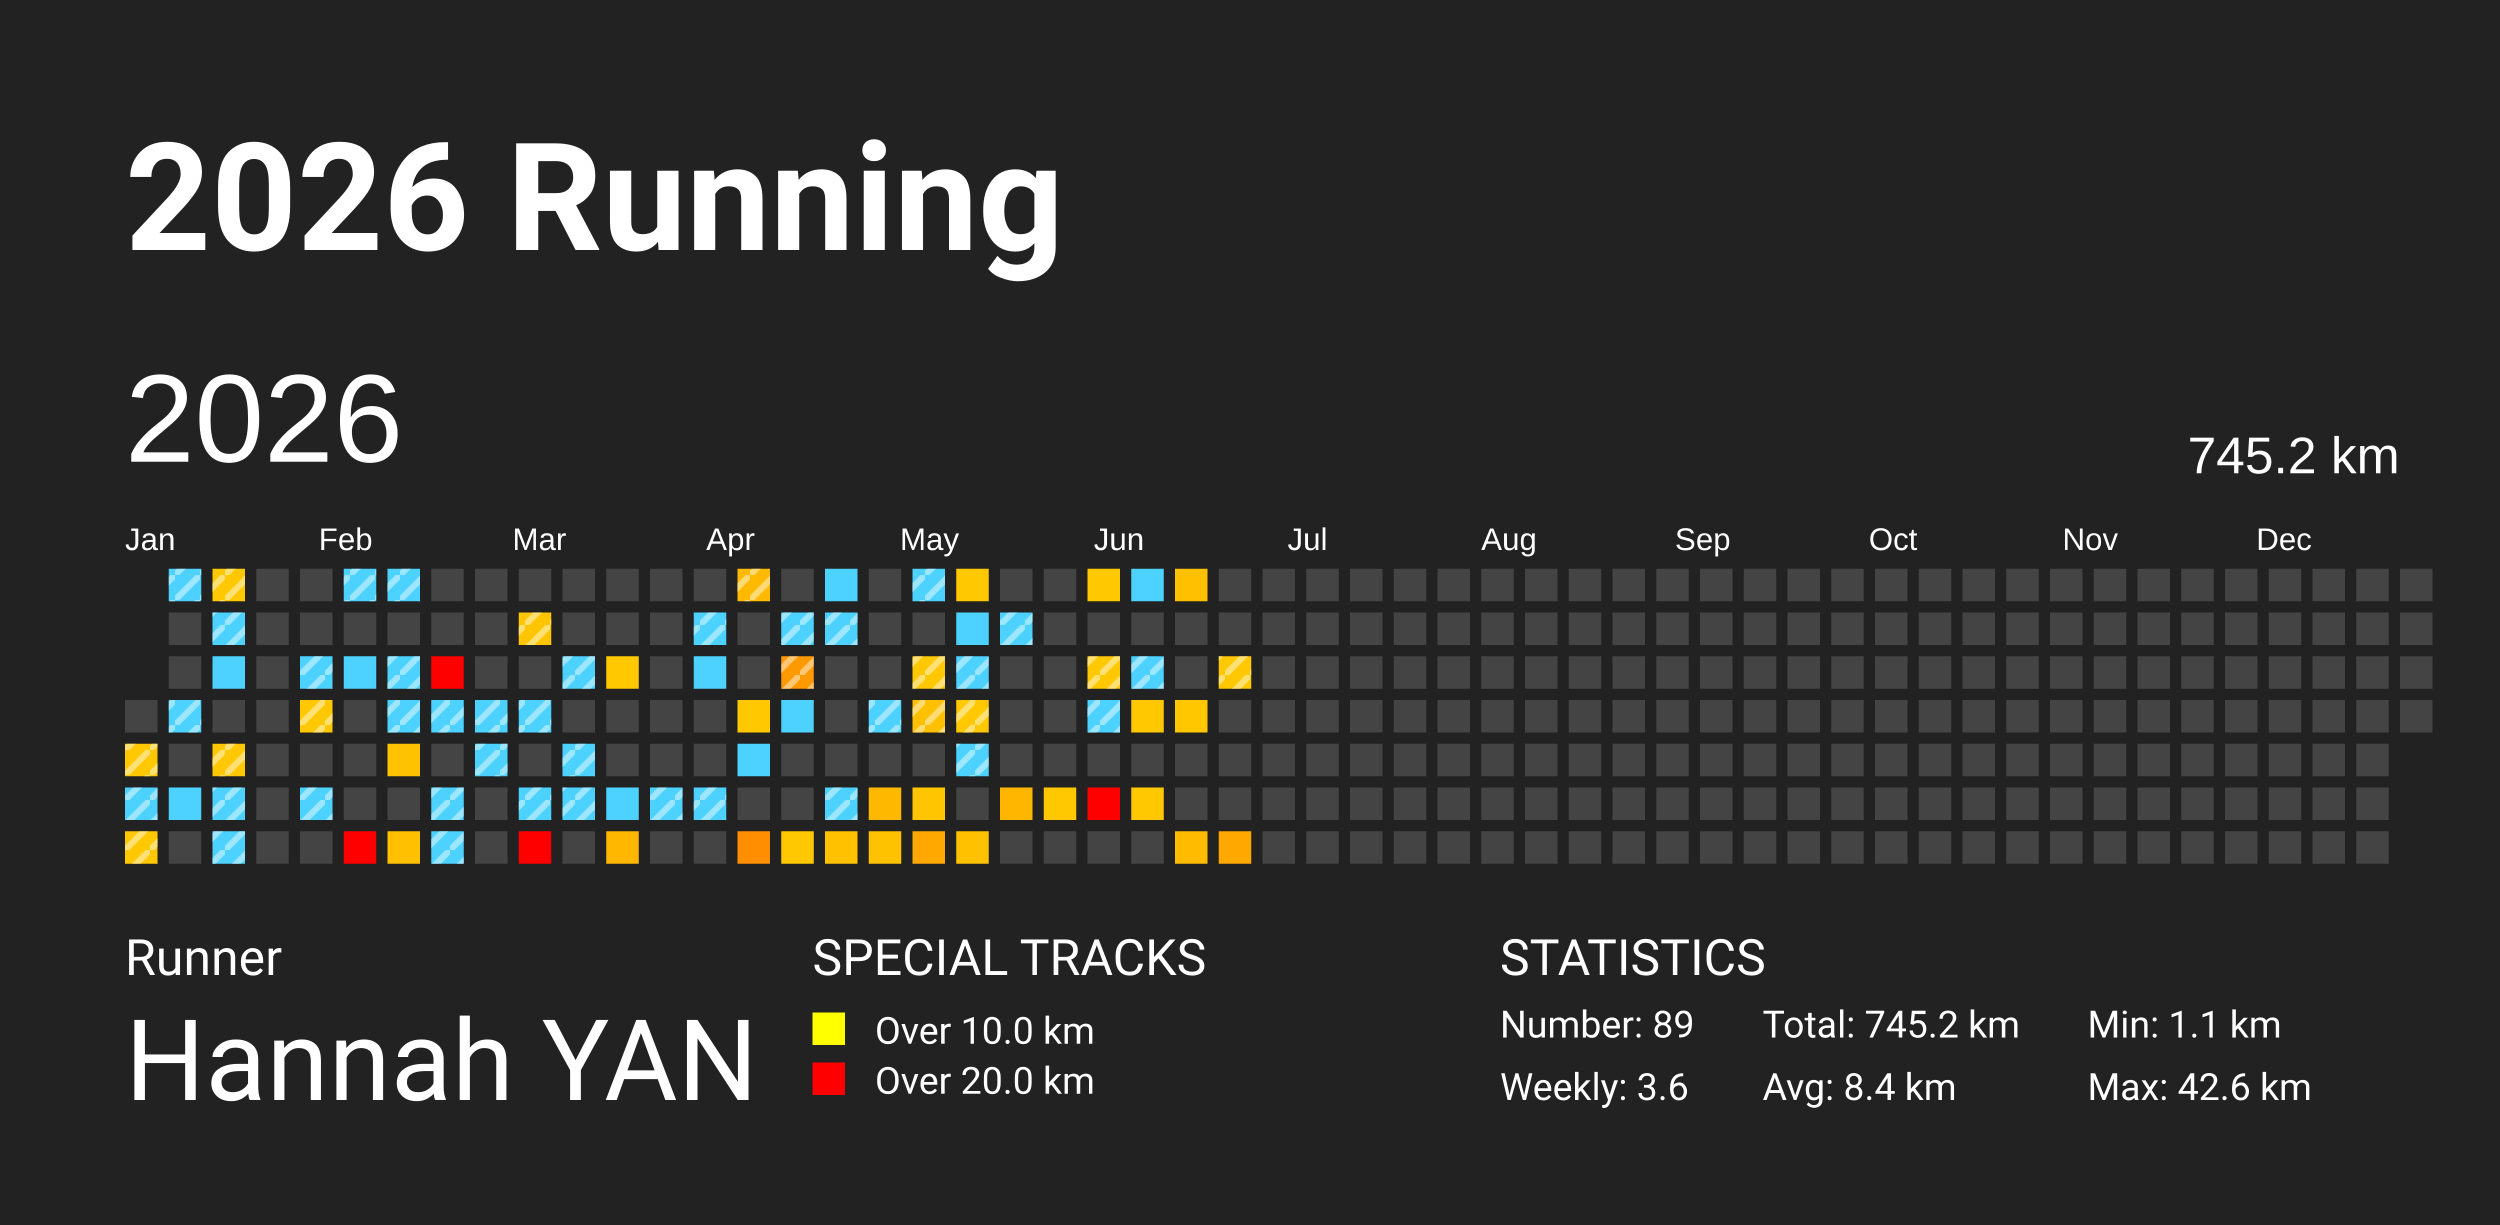
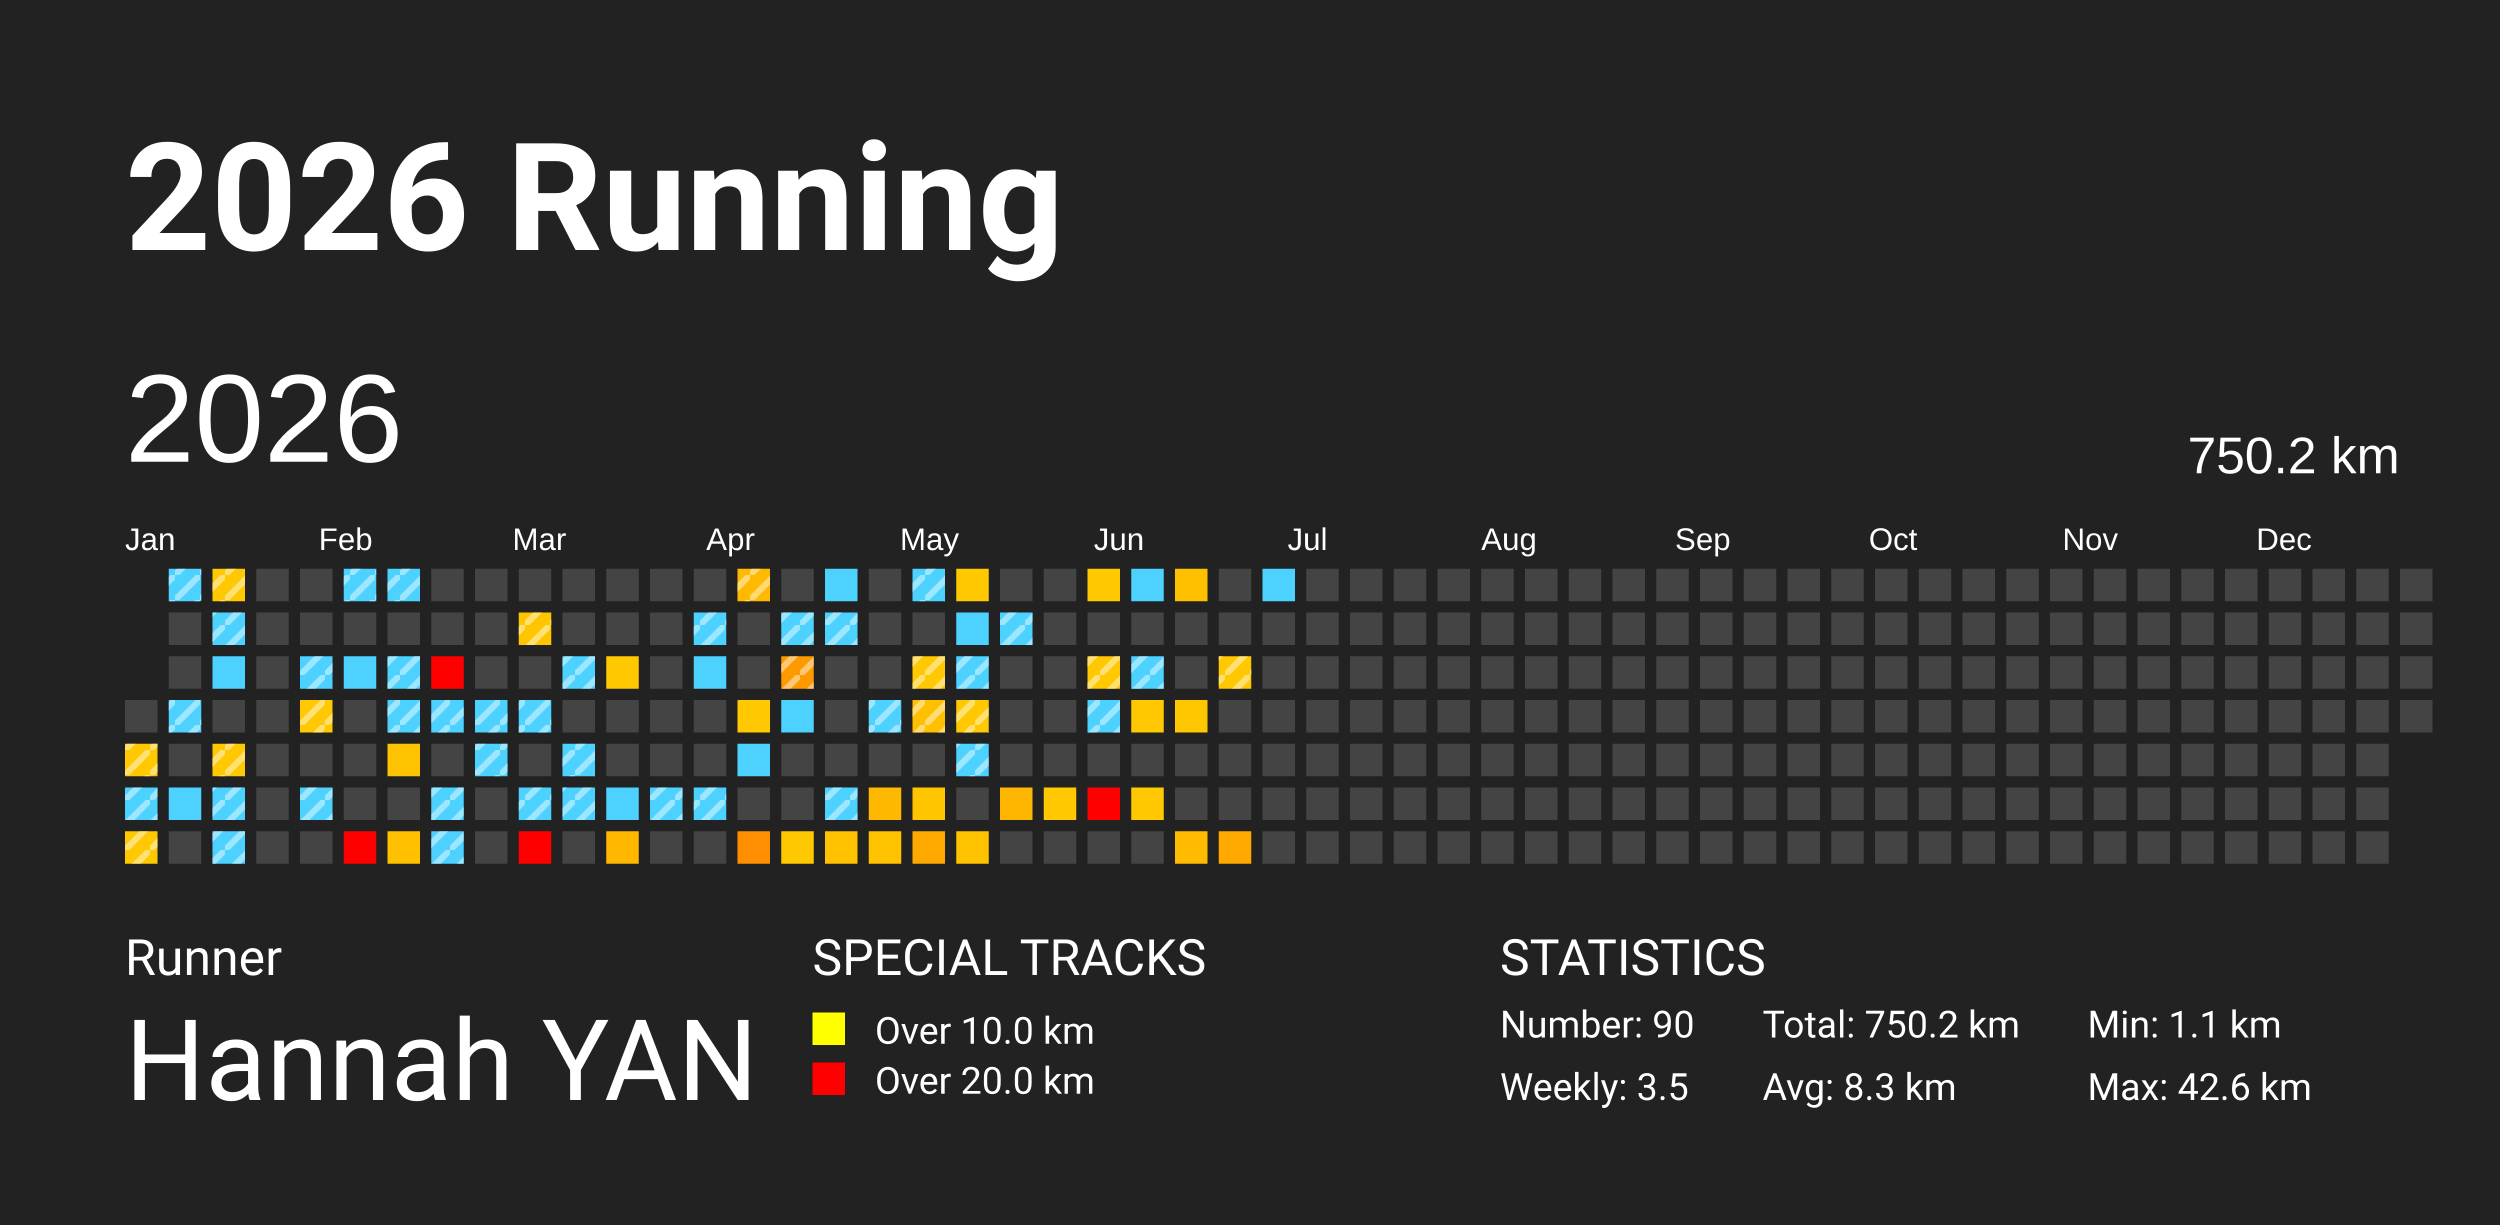
<svg xmlns="http://www.w3.org/2000/svg" baseProfile="full" height="98mm" version="1.1" viewBox="0,0,200,98" width="200mm">
  <defs>
    <pattern height="2" id="indoor-stripe" patternUnits="userSpaceOnUse" width="2">
      <line stroke="white" stroke-opacity="0.45" stroke-width="0.5" x1="0" x2="2" y1="2" y2="0" />
    </pattern>
  </defs>
  <rect fill="#222222" height="98" width="200" x="0" y="0" />
  <text fill="#FFFFFF" style="font-size:12px; font-family:-apple-system, BlinkMacSystemFont, 'Segoe UI', Roboto, 'Helvetica Neue', Arial, sans-serif; font-weight:bold;" x="10" y="20">2026 Running</text>
  <text fill="#FFFFFF" style="font-size:4px; font-family:-apple-system, BlinkMacSystemFont, 'Segoe UI', Roboto, 'Helvetica Neue', Arial, sans-serif;" x="10" y="78">Runner</text>
  <text fill="#FFFFFF" style="font-size:9px; font-family:-apple-system, BlinkMacSystemFont, 'Segoe UI', Roboto, 'Helvetica Neue', Arial, sans-serif;" x="10" y="88">Hannah YAN</text>
  <text fill="#FFFFFF" style="font-size:4px; font-family:-apple-system, BlinkMacSystemFont, 'Segoe UI', Roboto, 'Helvetica Neue', Arial, sans-serif;" x="65" y="78">SPECIAL TRACKS</text>
  <rect fill="yellow" height="2.6" width="2.6" x="65" y="81" />
  <text fill="#FFFFFF" style="font-size:3px; font-family:-apple-system, BlinkMacSystemFont, 'Segoe UI', Roboto, 'Helvetica Neue', Arial, sans-serif;" x="70" y="83.5">Over 10.0 km</text>
  <rect fill="red" height="2.6" width="2.6" x="65" y="85" />
  <text fill="#FFFFFF" style="font-size:3px; font-family:-apple-system, BlinkMacSystemFont, 'Segoe UI', Roboto, 'Helvetica Neue', Arial, sans-serif;" x="70" y="87.5">Over 20.0 km</text>
  <text fill="#FFFFFF" style="font-size:4px; font-family:-apple-system, BlinkMacSystemFont, 'Segoe UI', Roboto, 'Helvetica Neue', Arial, sans-serif;" x="120" y="78">STATISTICS</text>
-   <text fill="#FFFFFF" style="font-size:3px; font-family:-apple-system, BlinkMacSystemFont, 'Segoe UI', Roboto, 'Helvetica Neue', Arial, sans-serif;" x="120" y="83">Number: 89</text>
-   <text fill="#FFFFFF" style="font-size:3px; font-family:-apple-system, BlinkMacSystemFont, 'Segoe UI', Roboto, 'Helvetica Neue', Arial, sans-serif;" x="120" y="88">Weekly: 3.6</text>
-   <text fill="#FFFFFF" style="font-size:3px; font-family:-apple-system, BlinkMacSystemFont, 'Segoe UI', Roboto, 'Helvetica Neue', Arial, sans-serif;" x="141" y="83">Total: 745.2 km</text>
-   <text fill="#FFFFFF" style="font-size:3px; font-family:-apple-system, BlinkMacSystemFont, 'Segoe UI', Roboto, 'Helvetica Neue', Arial, sans-serif;" x="141" y="88">Avg: 8.4 km</text>
+   <text fill="#FFFFFF" style="font-size:3px; font-family:-apple-system, BlinkMacSystemFont, 'Segoe UI', Roboto, 'Helvetica Neue', Arial, sans-serif;" x="120" y="83">Number: 90</text>
+   <text fill="#FFFFFF" style="font-size:3px; font-family:-apple-system, BlinkMacSystemFont, 'Segoe UI', Roboto, 'Helvetica Neue', Arial, sans-serif;" x="120" y="88">Weekly: 3.5</text>
+   <text fill="#FFFFFF" style="font-size:3px; font-family:-apple-system, BlinkMacSystemFont, 'Segoe UI', Roboto, 'Helvetica Neue', Arial, sans-serif;" x="141" y="83">Total: 750.2 km</text>
+   <text fill="#FFFFFF" style="font-size:3px; font-family:-apple-system, BlinkMacSystemFont, 'Segoe UI', Roboto, 'Helvetica Neue', Arial, sans-serif;" x="141" y="88">Avg: 8.3 km</text>
  <text fill="#FFFFFF" style="font-size:3px; font-family:-apple-system, BlinkMacSystemFont, 'Segoe UI', Roboto, 'Helvetica Neue', Arial, sans-serif;" x="167" y="83">Min: 1.1 km</text>
  <text fill="#FFFFFF" style="font-size:3px; font-family:-apple-system, BlinkMacSystemFont, 'Segoe UI', Roboto, 'Helvetica Neue', Arial, sans-serif;" x="167" y="88">Max: 42.6 km</text>
  <text dominant-baseline="hanging" fill="#FFFFFF" style="font-size:10.0px; font-family:Arial;" x="10" y="30">2026</text>
-   <text dominant-baseline="hanging" fill="#FFFFFF" style="font-size:4.125px; font-family:Arial;" x="175" y="35">745.2 km</text>
+   <text dominant-baseline="hanging" fill="#FFFFFF" style="font-size:4.125px; font-family:Arial;" x="175" y="35">750.2 km</text>
  <text fill="#FFFFFF" style="font-size:2.5px; font-family:Arial" x="10.0" y="44">Jan</text>
  <text fill="#FFFFFF" style="font-size:2.5px; font-family:Arial" x="25.5" y="44">Feb</text>
  <text fill="#FFFFFF" style="font-size:2.5px; font-family:Arial" x="41.0" y="44">Mar</text>
  <text fill="#FFFFFF" style="font-size:2.5px; font-family:Arial" x="56.5" y="44">Apr</text>
  <text fill="#FFFFFF" style="font-size:2.5px; font-family:Arial" x="72.0" y="44">May</text>
  <text fill="#FFFFFF" style="font-size:2.5px; font-family:Arial" x="87.5" y="44">Jun</text>
  <text fill="#FFFFFF" style="font-size:2.5px; font-family:Arial" x="103.0" y="44">Jul</text>
  <text fill="#FFFFFF" style="font-size:2.5px; font-family:Arial" x="118.5" y="44">Aug</text>
  <text fill="#FFFFFF" style="font-size:2.5px; font-family:Arial" x="134.0" y="44">Sep</text>
  <text fill="#FFFFFF" style="font-size:2.5px; font-family:Arial" x="149.5" y="44">Oct</text>
  <text fill="#FFFFFF" style="font-size:2.5px; font-family:Arial" x="165.0" y="44">Nov</text>
  <text fill="#FFFFFF" style="font-size:2.5px; font-family:Arial" x="180.5" y="44">Dec</text>
  <rect fill="#444444" height="2.6" width="2.6" x="10.0" y="56.0" />
  <rect fill="#ffc800" height="2.6" width="2.6" x="10.0" y="59.5" />
  <rect fill="url(#indoor-stripe)" height="2.6" style="pointer-events: none;" width="2.6" x="10.0" y="59.5" />
  <rect fill="#4dd2ff" height="2.6" width="2.6" x="10.0" y="63.0" />
  <rect fill="url(#indoor-stripe)" height="2.6" style="pointer-events: none;" width="2.6" x="10.0" y="63.0" />
  <rect fill="#ffc800" height="2.6" width="2.6" x="10.0" y="66.5" />
  <rect fill="url(#indoor-stripe)" height="2.6" style="pointer-events: none;" width="2.6" x="10.0" y="66.5" />
  <rect fill="#4dd2ff" height="2.6" width="2.6" x="13.5" y="45.5" />
  <rect fill="url(#indoor-stripe)" height="2.6" style="pointer-events: none;" width="2.6" x="13.5" y="45.5" />
  <rect fill="#444444" height="2.6" width="2.6" x="13.5" y="49.0" />
  <rect fill="#444444" height="2.6" width="2.6" x="13.5" y="52.5" />
  <rect fill="#4dd2ff" height="2.6" width="2.6" x="13.5" y="56.0" />
  <rect fill="url(#indoor-stripe)" height="2.6" style="pointer-events: none;" width="2.6" x="13.5" y="56.0" />
  <rect fill="#444444" height="2.6" width="2.6" x="13.5" y="59.5" />
  <rect fill="#4dd2ff" height="2.6" width="2.6" x="13.5" y="63.0" />
  <rect fill="#444444" height="2.6" width="2.6" x="13.5" y="66.5" />
  <rect fill="#ffc800" height="2.6" width="2.6" x="17.0" y="45.5" />
  <rect fill="url(#indoor-stripe)" height="2.6" style="pointer-events: none;" width="2.6" x="17.0" y="45.5" />
  <rect fill="#4dd2ff" height="2.6" width="2.6" x="17.0" y="49.0" />
  <rect fill="url(#indoor-stripe)" height="2.6" style="pointer-events: none;" width="2.6" x="17.0" y="49.0" />
  <rect fill="#4dd2ff" height="2.6" width="2.6" x="17.0" y="52.5" />
  <rect fill="#444444" height="2.6" width="2.6" x="17.0" y="56.0" />
  <rect fill="#ffc800" height="2.6" width="2.6" x="17.0" y="59.5" />
  <rect fill="url(#indoor-stripe)" height="2.6" style="pointer-events: none;" width="2.6" x="17.0" y="59.5" />
  <rect fill="#4dd2ff" height="2.6" width="2.6" x="17.0" y="63.0" />
  <rect fill="url(#indoor-stripe)" height="2.6" style="pointer-events: none;" width="2.6" x="17.0" y="63.0" />
  <rect fill="#4dd2ff" height="2.6" width="2.6" x="17.0" y="66.5" />
  <rect fill="url(#indoor-stripe)" height="2.6" style="pointer-events: none;" width="2.6" x="17.0" y="66.5" />
  <rect fill="#444444" height="2.6" width="2.6" x="20.5" y="45.5" />
  <rect fill="#444444" height="2.6" width="2.6" x="20.5" y="49.0" />
  <rect fill="#444444" height="2.6" width="2.6" x="20.5" y="52.5" />
  <rect fill="#444444" height="2.6" width="2.6" x="20.5" y="56.0" />
  <rect fill="#444444" height="2.6" width="2.6" x="20.5" y="59.5" />
  <rect fill="#444444" height="2.6" width="2.6" x="20.5" y="63.0" />
  <rect fill="#444444" height="2.6" width="2.6" x="20.5" y="66.5" />
  <rect fill="#444444" height="2.6" width="2.6" x="24.0" y="45.5" />
  <rect fill="#444444" height="2.6" width="2.6" x="24.0" y="49.0" />
  <rect fill="#4dd2ff" height="2.6" width="2.6" x="24.0" y="52.5" />
  <rect fill="url(#indoor-stripe)" height="2.6" style="pointer-events: none;" width="2.6" x="24.0" y="52.5" />
  <rect fill="#ffc800" height="2.6" width="2.6" x="24.0" y="56.0" />
  <rect fill="url(#indoor-stripe)" height="2.6" style="pointer-events: none;" width="2.6" x="24.0" y="56.0" />
  <rect fill="#444444" height="2.6" width="2.6" x="24.0" y="59.5" />
  <rect fill="#4dd2ff" height="2.6" width="2.6" x="24.0" y="63.0" />
  <rect fill="url(#indoor-stripe)" height="2.6" style="pointer-events: none;" width="2.6" x="24.0" y="63.0" />
  <rect fill="#444444" height="2.6" width="2.6" x="24.0" y="66.5" />
  <rect fill="#4dd2ff" height="2.6" width="2.6" x="27.5" y="45.5" />
  <rect fill="url(#indoor-stripe)" height="2.6" style="pointer-events: none;" width="2.6" x="27.5" y="45.5" />
  <rect fill="#444444" height="2.6" width="2.6" x="27.5" y="49.0" />
  <rect fill="#4dd2ff" height="2.6" width="2.6" x="27.5" y="52.5" />
  <rect fill="#444444" height="2.6" width="2.6" x="27.5" y="56.0" />
  <rect fill="#444444" height="2.6" width="2.6" x="27.5" y="59.5" />
  <rect fill="#444444" height="2.6" width="2.6" x="27.5" y="63.0" />
  <rect fill="red" height="2.6" width="2.6" x="27.5" y="66.5" />
  <rect fill="#4dd2ff" height="2.6" width="2.6" x="31.0" y="45.5" />
  <rect fill="url(#indoor-stripe)" height="2.6" style="pointer-events: none;" width="2.6" x="31.0" y="45.5" />
  <rect fill="#444444" height="2.6" width="2.6" x="31.0" y="49.0" />
  <rect fill="#4dd2ff" height="2.6" width="2.6" x="31.0" y="52.5" />
  <rect fill="url(#indoor-stripe)" height="2.6" style="pointer-events: none;" width="2.6" x="31.0" y="52.5" />
  <rect fill="#4dd2ff" height="2.6" width="2.6" x="31.0" y="56.0" />
  <rect fill="url(#indoor-stripe)" height="2.6" style="pointer-events: none;" width="2.6" x="31.0" y="56.0" />
  <rect fill="#ffc200" height="2.6" width="2.6" x="31.0" y="59.5" />
  <rect fill="#444444" height="2.6" width="2.6" x="31.0" y="63.0" />
  <rect fill="#ffc000" height="2.6" width="2.6" x="31.0" y="66.5" />
  <rect fill="#444444" height="2.6" width="2.6" x="34.5" y="45.5" />
  <rect fill="#444444" height="2.6" width="2.6" x="34.5" y="49.0" />
  <rect fill="red" height="2.6" width="2.6" x="34.5" y="52.5" />
  <rect fill="#4dd2ff" height="2.6" width="2.6" x="34.5" y="56.0" />
  <rect fill="url(#indoor-stripe)" height="2.6" style="pointer-events: none;" width="2.6" x="34.5" y="56.0" />
  <rect fill="#444444" height="2.6" width="2.6" x="34.5" y="59.5" />
  <rect fill="#4dd2ff" height="2.6" width="2.6" x="34.5" y="63.0" />
  <rect fill="url(#indoor-stripe)" height="2.6" style="pointer-events: none;" width="2.6" x="34.5" y="63.0" />
  <rect fill="#4dd2ff" height="2.6" width="2.6" x="34.5" y="66.5" />
  <rect fill="url(#indoor-stripe)" height="2.6" style="pointer-events: none;" width="2.6" x="34.5" y="66.5" />
  <rect fill="#444444" height="2.6" width="2.6" x="38.0" y="45.5" />
  <rect fill="#444444" height="2.6" width="2.6" x="38.0" y="49.0" />
  <rect fill="#444444" height="2.6" width="2.6" x="38.0" y="52.5" />
  <rect fill="#4dd2ff" height="2.6" width="2.6" x="38.0" y="56.0" />
  <rect fill="url(#indoor-stripe)" height="2.6" style="pointer-events: none;" width="2.6" x="38.0" y="56.0" />
  <rect fill="#4dd2ff" height="2.6" width="2.6" x="38.0" y="59.5" />
  <rect fill="url(#indoor-stripe)" height="2.6" style="pointer-events: none;" width="2.6" x="38.0" y="59.5" />
  <rect fill="#444444" height="2.6" width="2.6" x="38.0" y="63.0" />
  <rect fill="#444444" height="2.6" width="2.6" x="38.0" y="66.5" />
  <rect fill="#444444" height="2.6" width="2.6" x="41.5" y="45.5" />
  <rect fill="#ffc600" height="2.6" width="2.6" x="41.5" y="49.0" />
  <rect fill="url(#indoor-stripe)" height="2.6" style="pointer-events: none;" width="2.6" x="41.5" y="49.0" />
  <rect fill="#444444" height="2.6" width="2.6" x="41.5" y="52.5" />
  <rect fill="#4dd2ff" height="2.6" width="2.6" x="41.5" y="56.0" />
  <rect fill="url(#indoor-stripe)" height="2.6" style="pointer-events: none;" width="2.6" x="41.5" y="56.0" />
  <rect fill="#444444" height="2.6" width="2.6" x="41.5" y="59.5" />
  <rect fill="#4dd2ff" height="2.6" width="2.6" x="41.5" y="63.0" />
  <rect fill="url(#indoor-stripe)" height="2.6" style="pointer-events: none;" width="2.6" x="41.5" y="63.0" />
  <rect fill="red" height="2.6" width="2.6" x="41.5" y="66.5" />
  <rect fill="#444444" height="2.6" width="2.6" x="45.0" y="45.5" />
  <rect fill="#444444" height="2.6" width="2.6" x="45.0" y="49.0" />
  <rect fill="#4dd2ff" height="2.6" width="2.6" x="45.0" y="52.5" />
  <rect fill="url(#indoor-stripe)" height="2.6" style="pointer-events: none;" width="2.6" x="45.0" y="52.5" />
  <rect fill="#444444" height="2.6" width="2.6" x="45.0" y="56.0" />
  <rect fill="#4dd2ff" height="2.6" width="2.6" x="45.0" y="59.5" />
  <rect fill="url(#indoor-stripe)" height="2.6" style="pointer-events: none;" width="2.6" x="45.0" y="59.5" />
  <rect fill="#4dd2ff" height="2.6" width="2.6" x="45.0" y="63.0" />
  <rect fill="url(#indoor-stripe)" height="2.6" style="pointer-events: none;" width="2.6" x="45.0" y="63.0" />
  <rect fill="#444444" height="2.6" width="2.6" x="45.0" y="66.5" />
  <rect fill="#444444" height="2.6" width="2.6" x="48.5" y="45.5" />
  <rect fill="#444444" height="2.6" width="2.6" x="48.5" y="49.0" />
  <rect fill="#ffc800" height="2.6" width="2.6" x="48.5" y="52.5" />
  <rect fill="#444444" height="2.6" width="2.6" x="48.5" y="56.0" />
  <rect fill="#444444" height="2.6" width="2.6" x="48.5" y="59.5" />
  <rect fill="#4dd2ff" height="2.6" width="2.6" x="48.5" y="63.0" />
  <rect fill="#ffb700" height="2.6" width="2.6" x="48.5" y="66.5" />
  <rect fill="#444444" height="2.6" width="2.6" x="52.0" y="45.5" />
  <rect fill="#444444" height="2.6" width="2.6" x="52.0" y="49.0" />
  <rect fill="#444444" height="2.6" width="2.6" x="52.0" y="52.5" />
  <rect fill="#444444" height="2.6" width="2.6" x="52.0" y="56.0" />
  <rect fill="#444444" height="2.6" width="2.6" x="52.0" y="59.5" />
  <rect fill="#4dd2ff" height="2.6" width="2.6" x="52.0" y="63.0" />
  <rect fill="url(#indoor-stripe)" height="2.6" style="pointer-events: none;" width="2.6" x="52.0" y="63.0" />
  <rect fill="#444444" height="2.6" width="2.6" x="52.0" y="66.5" />
  <rect fill="#444444" height="2.6" width="2.6" x="55.5" y="45.5" />
  <rect fill="#4dd2ff" height="2.6" width="2.6" x="55.5" y="49.0" />
  <rect fill="url(#indoor-stripe)" height="2.6" style="pointer-events: none;" width="2.6" x="55.5" y="49.0" />
  <rect fill="#4dd2ff" height="2.6" width="2.6" x="55.5" y="52.5" />
  <rect fill="#444444" height="2.6" width="2.6" x="55.5" y="56.0" />
  <rect fill="#444444" height="2.6" width="2.6" x="55.5" y="59.5" />
  <rect fill="#4dd2ff" height="2.6" width="2.6" x="55.5" y="63.0" />
  <rect fill="url(#indoor-stripe)" height="2.6" style="pointer-events: none;" width="2.6" x="55.5" y="63.0" />
  <rect fill="#444444" height="2.6" width="2.6" x="55.5" y="66.5" />
  <rect fill="#ffba00" height="2.6" width="2.6" x="59.0" y="45.5" />
  <rect fill="url(#indoor-stripe)" height="2.6" style="pointer-events: none;" width="2.6" x="59.0" y="45.5" />
  <rect fill="#444444" height="2.6" width="2.6" x="59.0" y="49.0" />
  <rect fill="#444444" height="2.6" width="2.6" x="59.0" y="52.5" />
  <rect fill="#ffc800" height="2.6" width="2.6" x="59.0" y="56.0" />
  <rect fill="#4dd2ff" height="2.6" width="2.6" x="59.0" y="59.5" />
  <rect fill="#444444" height="2.6" width="2.6" x="59.0" y="63.0" />
  <rect fill="#ff8f00" height="2.6" width="2.6" x="59.0" y="66.5" />
  <rect fill="#444444" height="2.6" width="2.6" x="62.5" y="45.5" />
  <rect fill="#4dd2ff" height="2.6" width="2.6" x="62.5" y="49.0" />
  <rect fill="url(#indoor-stripe)" height="2.6" style="pointer-events: none;" width="2.6" x="62.5" y="49.0" />
  <rect fill="#ff9900" height="2.6" width="2.6" x="62.5" y="52.5" />
  <rect fill="url(#indoor-stripe)" height="2.6" style="pointer-events: none;" width="2.6" x="62.5" y="52.5" />
  <rect fill="#4dd2ff" height="2.6" width="2.6" x="62.5" y="56.0" />
  <rect fill="#444444" height="2.6" width="2.6" x="62.5" y="59.5" />
  <rect fill="#444444" height="2.6" width="2.6" x="62.5" y="63.0" />
  <rect fill="#ffc800" height="2.6" width="2.6" x="62.5" y="66.5" />
  <rect fill="#4dd2ff" height="2.6" width="2.6" x="66.0" y="45.5" />
  <rect fill="#4dd2ff" height="2.6" width="2.6" x="66.0" y="49.0" />
  <rect fill="url(#indoor-stripe)" height="2.6" style="pointer-events: none;" width="2.6" x="66.0" y="49.0" />
  <rect fill="#444444" height="2.6" width="2.6" x="66.0" y="52.5" />
  <rect fill="#444444" height="2.6" width="2.6" x="66.0" y="56.0" />
  <rect fill="#444444" height="2.6" width="2.6" x="66.0" y="59.5" />
  <rect fill="#4dd2ff" height="2.6" width="2.6" x="66.0" y="63.0" />
  <rect fill="url(#indoor-stripe)" height="2.6" style="pointer-events: none;" width="2.6" x="66.0" y="63.0" />
  <rect fill="#ffc100" height="2.6" width="2.6" x="66.0" y="66.5" />
  <rect fill="#444444" height="2.6" width="2.6" x="69.5" y="45.5" />
  <rect fill="#444444" height="2.6" width="2.6" x="69.5" y="49.0" />
  <rect fill="#444444" height="2.6" width="2.6" x="69.5" y="52.5" />
  <rect fill="#4dd2ff" height="2.6" width="2.6" x="69.5" y="56.0" />
  <rect fill="url(#indoor-stripe)" height="2.6" style="pointer-events: none;" width="2.6" x="69.5" y="56.0" />
  <rect fill="#444444" height="2.6" width="2.6" x="69.5" y="59.5" />
  <rect fill="#ffb800" height="2.6" width="2.6" x="69.5" y="63.0" />
  <rect fill="#ffc200" height="2.6" width="2.6" x="69.5" y="66.5" />
  <rect fill="#4dd2ff" height="2.6" width="2.6" x="73.0" y="45.5" />
  <rect fill="url(#indoor-stripe)" height="2.6" style="pointer-events: none;" width="2.6" x="73.0" y="45.5" />
  <rect fill="#444444" height="2.6" width="2.6" x="73.0" y="49.0" />
  <rect fill="#ffc800" height="2.6" width="2.6" x="73.0" y="52.5" />
  <rect fill="url(#indoor-stripe)" height="2.6" style="pointer-events: none;" width="2.6" x="73.0" y="52.5" />
  <rect fill="#ffc000" height="2.6" width="2.6" x="73.0" y="56.0" />
  <rect fill="url(#indoor-stripe)" height="2.6" style="pointer-events: none;" width="2.6" x="73.0" y="56.0" />
  <rect fill="#444444" height="2.6" width="2.6" x="73.0" y="59.5" />
  <rect fill="#ffc600" height="2.6" width="2.6" x="73.0" y="63.0" />
  <rect fill="#ffa900" height="2.6" width="2.6" x="73.0" y="66.5" />
  <rect fill="#ffc800" height="2.6" width="2.6" x="76.5" y="45.5" />
  <rect fill="#4dd2ff" height="2.6" width="2.6" x="76.5" y="49.0" />
  <rect fill="#4dd2ff" height="2.6" width="2.6" x="76.5" y="52.5" />
  <rect fill="url(#indoor-stripe)" height="2.6" style="pointer-events: none;" width="2.6" x="76.5" y="52.5" />
  <rect fill="#ffc800" height="2.6" width="2.6" x="76.5" y="56.0" />
  <rect fill="url(#indoor-stripe)" height="2.6" style="pointer-events: none;" width="2.6" x="76.5" y="56.0" />
  <rect fill="#4dd2ff" height="2.6" width="2.6" x="76.5" y="59.5" />
  <rect fill="url(#indoor-stripe)" height="2.6" style="pointer-events: none;" width="2.6" x="76.5" y="59.5" />
  <rect fill="#444444" height="2.6" width="2.6" x="76.5" y="63.0" />
  <rect fill="#ffc200" height="2.6" width="2.6" x="76.5" y="66.5" />
  <rect fill="#444444" height="2.6" width="2.6" x="80.0" y="45.5" />
  <rect fill="#4dd2ff" height="2.6" width="2.6" x="80.0" y="49.0" />
  <rect fill="url(#indoor-stripe)" height="2.6" style="pointer-events: none;" width="2.6" x="80.0" y="49.0" />
  <rect fill="#444444" height="2.6" width="2.6" x="80.0" y="52.5" />
  <rect fill="#444444" height="2.6" width="2.6" x="80.0" y="56.0" />
  <rect fill="#444444" height="2.6" width="2.6" x="80.0" y="59.5" />
  <rect fill="#ffb600" height="2.6" width="2.6" x="80.0" y="63.0" />
  <rect fill="#444444" height="2.6" width="2.6" x="80.0" y="66.5" />
  <rect fill="#444444" height="2.6" width="2.6" x="83.5" y="45.5" />
  <rect fill="#444444" height="2.6" width="2.6" x="83.5" y="49.0" />
  <rect fill="#444444" height="2.6" width="2.6" x="83.5" y="52.5" />
  <rect fill="#444444" height="2.6" width="2.6" x="83.5" y="56.0" />
  <rect fill="#444444" height="2.6" width="2.6" x="83.5" y="59.5" />
  <rect fill="#ffc800" height="2.6" width="2.6" x="83.5" y="63.0" />
  <rect fill="#444444" height="2.6" width="2.6" x="83.5" y="66.5" />
  <rect fill="#ffc800" height="2.6" width="2.6" x="87.0" y="45.5" />
  <rect fill="#444444" height="2.6" width="2.6" x="87.0" y="49.0" />
  <rect fill="#ffc800" height="2.6" width="2.6" x="87.0" y="52.5" />
  <rect fill="url(#indoor-stripe)" height="2.6" style="pointer-events: none;" width="2.6" x="87.0" y="52.5" />
  <rect fill="#4dd2ff" height="2.6" width="2.6" x="87.0" y="56.0" />
  <rect fill="url(#indoor-stripe)" height="2.6" style="pointer-events: none;" width="2.6" x="87.0" y="56.0" />
  <rect fill="#444444" height="2.6" width="2.6" x="87.0" y="59.5" />
  <rect fill="red" height="2.6" width="2.6" x="87.0" y="63.0" />
  <rect fill="#444444" height="2.6" width="2.6" x="87.0" y="66.5" />
  <rect fill="#4dd2ff" height="2.6" width="2.6" x="90.5" y="45.5" />
  <rect fill="#444444" height="2.6" width="2.6" x="90.5" y="49.0" />
  <rect fill="#4dd2ff" height="2.6" width="2.6" x="90.5" y="52.5" />
  <rect fill="url(#indoor-stripe)" height="2.6" style="pointer-events: none;" width="2.6" x="90.5" y="52.5" />
  <rect fill="#ffc800" height="2.6" width="2.6" x="90.5" y="56.0" />
  <rect fill="#444444" height="2.6" width="2.6" x="90.5" y="59.5" />
  <rect fill="#ffc800" height="2.6" width="2.6" x="90.5" y="63.0" />
  <rect fill="#444444" height="2.6" width="2.6" x="90.5" y="66.5" />
  <rect fill="#ffc000" height="2.6" width="2.6" x="94.0" y="45.5" />
  <rect fill="#444444" height="2.6" width="2.6" x="94.0" y="49.0" />
  <rect fill="#444444" height="2.6" width="2.6" x="94.0" y="52.5" />
  <rect fill="#ffc700" height="2.6" width="2.6" x="94.0" y="56.0" />
  <rect fill="#444444" height="2.6" width="2.6" x="94.0" y="59.5" />
  <rect fill="#444444" height="2.6" width="2.6" x="94.0" y="63.0" />
  <rect fill="#ffbb00" height="2.6" width="2.6" x="94.0" y="66.5" />
  <rect fill="#444444" height="2.6" width="2.6" x="97.5" y="45.5" />
  <rect fill="#444444" height="2.6" width="2.6" x="97.5" y="49.0" />
  <rect fill="#ffc800" height="2.6" width="2.6" x="97.5" y="52.5" />
  <rect fill="url(#indoor-stripe)" height="2.6" style="pointer-events: none;" width="2.6" x="97.5" y="52.5" />
  <rect fill="#444444" height="2.6" width="2.6" x="97.5" y="56.0" />
  <rect fill="#444444" height="2.6" width="2.6" x="97.5" y="59.5" />
  <rect fill="#444444" height="2.6" width="2.6" x="97.5" y="63.0" />
  <rect fill="#ffa800" height="2.6" width="2.6" x="97.5" y="66.5" />
-   <rect fill="#444444" height="2.6" width="2.6" x="101.0" y="45.5" />
+   <rect fill="#4dd2ff" height="2.6" width="2.6" x="101.0" y="45.5" />
  <rect fill="#444444" height="2.6" width="2.6" x="101.0" y="49.0" />
  <rect fill="#444444" height="2.6" width="2.6" x="101.0" y="52.5" />
  <rect fill="#444444" height="2.6" width="2.6" x="101.0" y="56.0" />
  <rect fill="#444444" height="2.6" width="2.6" x="101.0" y="59.5" />
  <rect fill="#444444" height="2.6" width="2.6" x="101.0" y="63.0" />
  <rect fill="#444444" height="2.6" width="2.6" x="101.0" y="66.5" />
  <rect fill="#444444" height="2.6" width="2.6" x="104.5" y="45.5" />
  <rect fill="#444444" height="2.6" width="2.6" x="104.5" y="49.0" />
  <rect fill="#444444" height="2.6" width="2.6" x="104.5" y="52.5" />
  <rect fill="#444444" height="2.6" width="2.6" x="104.5" y="56.0" />
  <rect fill="#444444" height="2.6" width="2.6" x="104.5" y="59.5" />
  <rect fill="#444444" height="2.6" width="2.6" x="104.5" y="63.0" />
  <rect fill="#444444" height="2.6" width="2.6" x="104.5" y="66.5" />
  <rect fill="#444444" height="2.6" width="2.6" x="108.0" y="45.5" />
  <rect fill="#444444" height="2.6" width="2.6" x="108.0" y="49.0" />
  <rect fill="#444444" height="2.6" width="2.6" x="108.0" y="52.5" />
  <rect fill="#444444" height="2.6" width="2.6" x="108.0" y="56.0" />
  <rect fill="#444444" height="2.6" width="2.6" x="108.0" y="59.5" />
  <rect fill="#444444" height="2.6" width="2.6" x="108.0" y="63.0" />
  <rect fill="#444444" height="2.6" width="2.6" x="108.0" y="66.5" />
  <rect fill="#444444" height="2.6" width="2.6" x="111.5" y="45.5" />
  <rect fill="#444444" height="2.6" width="2.6" x="111.5" y="49.0" />
  <rect fill="#444444" height="2.6" width="2.6" x="111.5" y="52.5" />
  <rect fill="#444444" height="2.6" width="2.6" x="111.5" y="56.0" />
  <rect fill="#444444" height="2.6" width="2.6" x="111.5" y="59.5" />
  <rect fill="#444444" height="2.6" width="2.6" x="111.5" y="63.0" />
  <rect fill="#444444" height="2.6" width="2.6" x="111.5" y="66.5" />
  <rect fill="#444444" height="2.6" width="2.6" x="115.0" y="45.5" />
  <rect fill="#444444" height="2.6" width="2.6" x="115.0" y="49.0" />
  <rect fill="#444444" height="2.6" width="2.6" x="115.0" y="52.5" />
  <rect fill="#444444" height="2.6" width="2.6" x="115.0" y="56.0" />
  <rect fill="#444444" height="2.6" width="2.6" x="115.0" y="59.5" />
  <rect fill="#444444" height="2.6" width="2.6" x="115.0" y="63.0" />
  <rect fill="#444444" height="2.6" width="2.6" x="115.0" y="66.5" />
  <rect fill="#444444" height="2.6" width="2.6" x="118.5" y="45.5" />
  <rect fill="#444444" height="2.6" width="2.6" x="118.5" y="49.0" />
  <rect fill="#444444" height="2.6" width="2.6" x="118.5" y="52.5" />
  <rect fill="#444444" height="2.6" width="2.6" x="118.5" y="56.0" />
  <rect fill="#444444" height="2.6" width="2.6" x="118.5" y="59.5" />
  <rect fill="#444444" height="2.6" width="2.6" x="118.5" y="63.0" />
  <rect fill="#444444" height="2.6" width="2.6" x="118.5" y="66.5" />
  <rect fill="#444444" height="2.6" width="2.6" x="122.0" y="45.5" />
  <rect fill="#444444" height="2.6" width="2.6" x="122.0" y="49.0" />
  <rect fill="#444444" height="2.6" width="2.6" x="122.0" y="52.5" />
  <rect fill="#444444" height="2.6" width="2.6" x="122.0" y="56.0" />
  <rect fill="#444444" height="2.6" width="2.6" x="122.0" y="59.5" />
  <rect fill="#444444" height="2.6" width="2.6" x="122.0" y="63.0" />
  <rect fill="#444444" height="2.6" width="2.6" x="122.0" y="66.5" />
  <rect fill="#444444" height="2.6" width="2.6" x="125.5" y="45.5" />
  <rect fill="#444444" height="2.6" width="2.6" x="125.5" y="49.0" />
  <rect fill="#444444" height="2.6" width="2.6" x="125.5" y="52.5" />
  <rect fill="#444444" height="2.6" width="2.6" x="125.5" y="56.0" />
  <rect fill="#444444" height="2.6" width="2.6" x="125.5" y="59.5" />
  <rect fill="#444444" height="2.6" width="2.6" x="125.5" y="63.0" />
  <rect fill="#444444" height="2.6" width="2.6" x="125.5" y="66.5" />
  <rect fill="#444444" height="2.6" width="2.6" x="129.0" y="45.5" />
  <rect fill="#444444" height="2.6" width="2.6" x="129.0" y="49.0" />
  <rect fill="#444444" height="2.6" width="2.6" x="129.0" y="52.5" />
  <rect fill="#444444" height="2.6" width="2.6" x="129.0" y="56.0" />
  <rect fill="#444444" height="2.6" width="2.6" x="129.0" y="59.5" />
  <rect fill="#444444" height="2.6" width="2.6" x="129.0" y="63.0" />
  <rect fill="#444444" height="2.6" width="2.6" x="129.0" y="66.5" />
  <rect fill="#444444" height="2.6" width="2.6" x="132.5" y="45.5" />
  <rect fill="#444444" height="2.6" width="2.6" x="132.5" y="49.0" />
  <rect fill="#444444" height="2.6" width="2.6" x="132.5" y="52.5" />
  <rect fill="#444444" height="2.6" width="2.6" x="132.5" y="56.0" />
  <rect fill="#444444" height="2.6" width="2.6" x="132.5" y="59.5" />
  <rect fill="#444444" height="2.6" width="2.6" x="132.5" y="63.0" />
  <rect fill="#444444" height="2.6" width="2.6" x="132.5" y="66.5" />
  <rect fill="#444444" height="2.6" width="2.6" x="136.0" y="45.5" />
  <rect fill="#444444" height="2.6" width="2.6" x="136.0" y="49.0" />
  <rect fill="#444444" height="2.6" width="2.6" x="136.0" y="52.5" />
  <rect fill="#444444" height="2.6" width="2.6" x="136.0" y="56.0" />
  <rect fill="#444444" height="2.6" width="2.6" x="136.0" y="59.5" />
  <rect fill="#444444" height="2.6" width="2.6" x="136.0" y="63.0" />
  <rect fill="#444444" height="2.6" width="2.6" x="136.0" y="66.5" />
  <rect fill="#444444" height="2.6" width="2.6" x="139.5" y="45.5" />
  <rect fill="#444444" height="2.6" width="2.6" x="139.5" y="49.0" />
  <rect fill="#444444" height="2.6" width="2.6" x="139.5" y="52.5" />
  <rect fill="#444444" height="2.6" width="2.6" x="139.5" y="56.0" />
  <rect fill="#444444" height="2.6" width="2.6" x="139.5" y="59.5" />
  <rect fill="#444444" height="2.6" width="2.6" x="139.5" y="63.0" />
  <rect fill="#444444" height="2.6" width="2.6" x="139.5" y="66.5" />
  <rect fill="#444444" height="2.6" width="2.6" x="143.0" y="45.5" />
  <rect fill="#444444" height="2.6" width="2.6" x="143.0" y="49.0" />
  <rect fill="#444444" height="2.6" width="2.6" x="143.0" y="52.5" />
  <rect fill="#444444" height="2.6" width="2.6" x="143.0" y="56.0" />
  <rect fill="#444444" height="2.6" width="2.6" x="143.0" y="59.5" />
  <rect fill="#444444" height="2.6" width="2.6" x="143.0" y="63.0" />
  <rect fill="#444444" height="2.6" width="2.6" x="143.0" y="66.5" />
  <rect fill="#444444" height="2.6" width="2.6" x="146.5" y="45.5" />
  <rect fill="#444444" height="2.6" width="2.6" x="146.5" y="49.0" />
  <rect fill="#444444" height="2.6" width="2.6" x="146.5" y="52.5" />
  <rect fill="#444444" height="2.6" width="2.6" x="146.5" y="56.0" />
  <rect fill="#444444" height="2.6" width="2.6" x="146.5" y="59.5" />
  <rect fill="#444444" height="2.6" width="2.6" x="146.5" y="63.0" />
  <rect fill="#444444" height="2.6" width="2.6" x="146.5" y="66.5" />
  <rect fill="#444444" height="2.6" width="2.6" x="150.0" y="45.5" />
  <rect fill="#444444" height="2.6" width="2.6" x="150.0" y="49.0" />
  <rect fill="#444444" height="2.6" width="2.6" x="150.0" y="52.5" />
  <rect fill="#444444" height="2.6" width="2.6" x="150.0" y="56.0" />
  <rect fill="#444444" height="2.6" width="2.6" x="150.0" y="59.5" />
  <rect fill="#444444" height="2.6" width="2.6" x="150.0" y="63.0" />
  <rect fill="#444444" height="2.6" width="2.6" x="150.0" y="66.5" />
  <rect fill="#444444" height="2.6" width="2.6" x="153.5" y="45.5" />
  <rect fill="#444444" height="2.6" width="2.6" x="153.5" y="49.0" />
  <rect fill="#444444" height="2.6" width="2.6" x="153.5" y="52.5" />
  <rect fill="#444444" height="2.6" width="2.6" x="153.5" y="56.0" />
  <rect fill="#444444" height="2.6" width="2.6" x="153.5" y="59.5" />
  <rect fill="#444444" height="2.6" width="2.6" x="153.5" y="63.0" />
  <rect fill="#444444" height="2.6" width="2.6" x="153.5" y="66.5" />
  <rect fill="#444444" height="2.6" width="2.6" x="157.0" y="45.5" />
  <rect fill="#444444" height="2.6" width="2.6" x="157.0" y="49.0" />
  <rect fill="#444444" height="2.6" width="2.6" x="157.0" y="52.5" />
  <rect fill="#444444" height="2.6" width="2.6" x="157.0" y="56.0" />
  <rect fill="#444444" height="2.6" width="2.6" x="157.0" y="59.5" />
  <rect fill="#444444" height="2.6" width="2.6" x="157.0" y="63.0" />
  <rect fill="#444444" height="2.6" width="2.6" x="157.0" y="66.5" />
  <rect fill="#444444" height="2.6" width="2.6" x="160.5" y="45.5" />
  <rect fill="#444444" height="2.6" width="2.6" x="160.5" y="49.0" />
  <rect fill="#444444" height="2.6" width="2.6" x="160.5" y="52.5" />
  <rect fill="#444444" height="2.6" width="2.6" x="160.5" y="56.0" />
  <rect fill="#444444" height="2.6" width="2.6" x="160.5" y="59.5" />
  <rect fill="#444444" height="2.6" width="2.6" x="160.5" y="63.0" />
  <rect fill="#444444" height="2.6" width="2.6" x="160.5" y="66.5" />
  <rect fill="#444444" height="2.6" width="2.6" x="164.0" y="45.5" />
  <rect fill="#444444" height="2.6" width="2.6" x="164.0" y="49.0" />
  <rect fill="#444444" height="2.6" width="2.6" x="164.0" y="52.5" />
  <rect fill="#444444" height="2.6" width="2.6" x="164.0" y="56.0" />
  <rect fill="#444444" height="2.6" width="2.6" x="164.0" y="59.5" />
  <rect fill="#444444" height="2.6" width="2.6" x="164.0" y="63.0" />
  <rect fill="#444444" height="2.6" width="2.6" x="164.0" y="66.5" />
  <rect fill="#444444" height="2.6" width="2.6" x="167.5" y="45.5" />
  <rect fill="#444444" height="2.6" width="2.6" x="167.5" y="49.0" />
  <rect fill="#444444" height="2.6" width="2.6" x="167.5" y="52.5" />
  <rect fill="#444444" height="2.6" width="2.6" x="167.5" y="56.0" />
  <rect fill="#444444" height="2.6" width="2.6" x="167.5" y="59.5" />
  <rect fill="#444444" height="2.6" width="2.6" x="167.5" y="63.0" />
  <rect fill="#444444" height="2.6" width="2.6" x="167.5" y="66.5" />
  <rect fill="#444444" height="2.6" width="2.6" x="171.0" y="45.5" />
  <rect fill="#444444" height="2.6" width="2.6" x="171.0" y="49.0" />
  <rect fill="#444444" height="2.6" width="2.6" x="171.0" y="52.5" />
  <rect fill="#444444" height="2.6" width="2.6" x="171.0" y="56.0" />
  <rect fill="#444444" height="2.6" width="2.6" x="171.0" y="59.5" />
  <rect fill="#444444" height="2.6" width="2.6" x="171.0" y="63.0" />
  <rect fill="#444444" height="2.6" width="2.6" x="171.0" y="66.5" />
  <rect fill="#444444" height="2.6" width="2.6" x="174.5" y="45.5" />
  <rect fill="#444444" height="2.6" width="2.6" x="174.5" y="49.0" />
  <rect fill="#444444" height="2.6" width="2.6" x="174.5" y="52.5" />
  <rect fill="#444444" height="2.6" width="2.6" x="174.5" y="56.0" />
  <rect fill="#444444" height="2.6" width="2.6" x="174.5" y="59.5" />
  <rect fill="#444444" height="2.6" width="2.6" x="174.5" y="63.0" />
  <rect fill="#444444" height="2.6" width="2.6" x="174.5" y="66.5" />
  <rect fill="#444444" height="2.6" width="2.6" x="178.0" y="45.5" />
  <rect fill="#444444" height="2.6" width="2.6" x="178.0" y="49.0" />
  <rect fill="#444444" height="2.6" width="2.6" x="178.0" y="52.5" />
  <rect fill="#444444" height="2.6" width="2.6" x="178.0" y="56.0" />
  <rect fill="#444444" height="2.6" width="2.6" x="178.0" y="59.5" />
  <rect fill="#444444" height="2.6" width="2.6" x="178.0" y="63.0" />
  <rect fill="#444444" height="2.6" width="2.6" x="178.0" y="66.5" />
  <rect fill="#444444" height="2.6" width="2.6" x="181.5" y="45.5" />
  <rect fill="#444444" height="2.6" width="2.6" x="181.5" y="49.0" />
  <rect fill="#444444" height="2.6" width="2.6" x="181.5" y="52.5" />
  <rect fill="#444444" height="2.6" width="2.6" x="181.5" y="56.0" />
  <rect fill="#444444" height="2.6" width="2.6" x="181.5" y="59.5" />
  <rect fill="#444444" height="2.6" width="2.6" x="181.5" y="63.0" />
  <rect fill="#444444" height="2.6" width="2.6" x="181.5" y="66.5" />
  <rect fill="#444444" height="2.6" width="2.6" x="185.0" y="45.5" />
  <rect fill="#444444" height="2.6" width="2.6" x="185.0" y="49.0" />
  <rect fill="#444444" height="2.6" width="2.6" x="185.0" y="52.5" />
  <rect fill="#444444" height="2.6" width="2.6" x="185.0" y="56.0" />
  <rect fill="#444444" height="2.6" width="2.6" x="185.0" y="59.5" />
  <rect fill="#444444" height="2.6" width="2.6" x="185.0" y="63.0" />
  <rect fill="#444444" height="2.6" width="2.6" x="185.0" y="66.5" />
  <rect fill="#444444" height="2.6" width="2.6" x="188.5" y="45.5" />
  <rect fill="#444444" height="2.6" width="2.6" x="188.5" y="49.0" />
  <rect fill="#444444" height="2.6" width="2.6" x="188.5" y="52.5" />
  <rect fill="#444444" height="2.6" width="2.6" x="188.5" y="56.0" />
  <rect fill="#444444" height="2.6" width="2.6" x="188.5" y="59.5" />
  <rect fill="#444444" height="2.6" width="2.6" x="188.5" y="63.0" />
  <rect fill="#444444" height="2.6" width="2.6" x="188.5" y="66.5" />
  <rect fill="#444444" height="2.6" width="2.6" x="192.0" y="45.5" />
  <rect fill="#444444" height="2.6" width="2.6" x="192.0" y="49.0" />
  <rect fill="#444444" height="2.6" width="2.6" x="192.0" y="52.5" />
  <rect fill="#444444" height="2.6" width="2.6" x="192.0" y="56.0" />
</svg>
